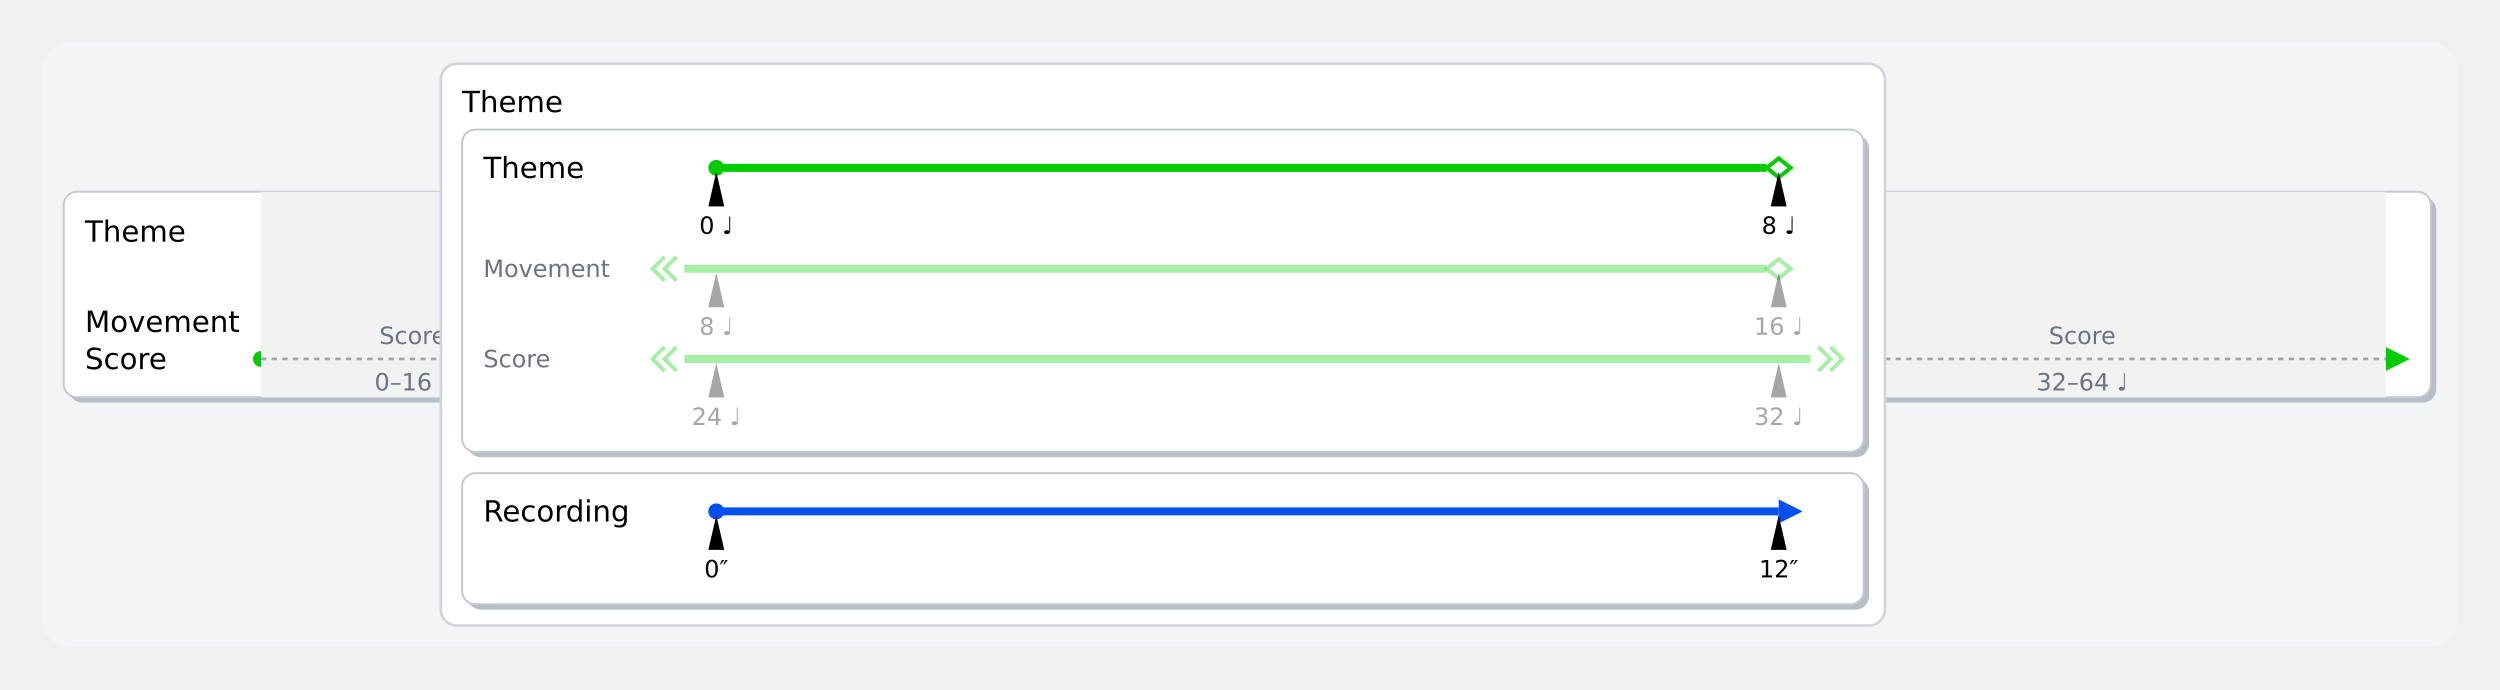
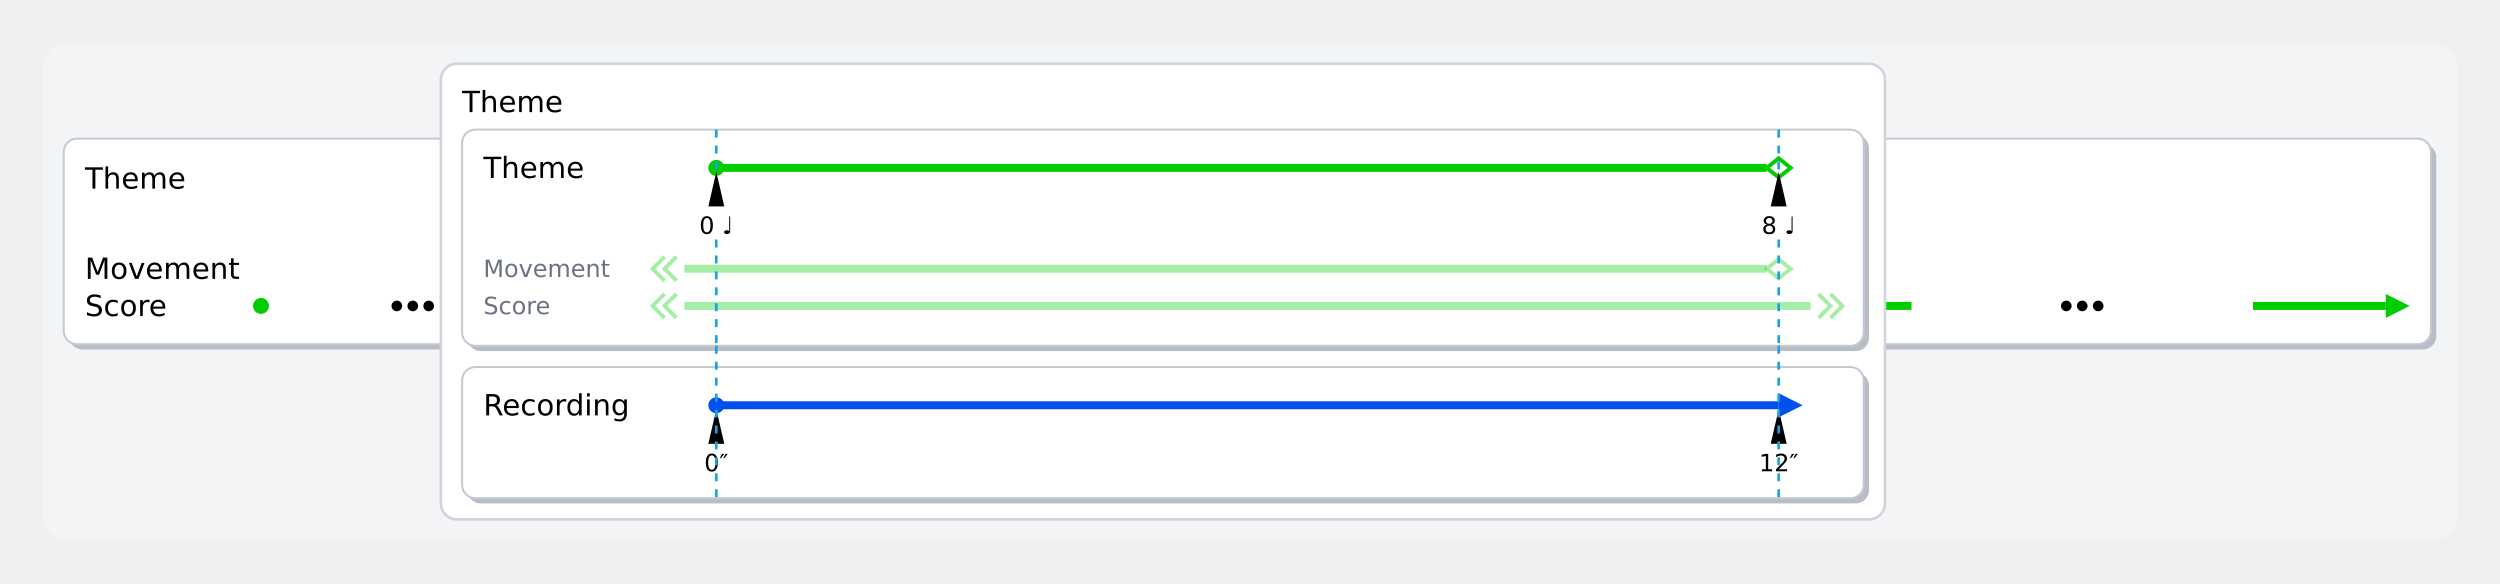
- <svg xmlns="http://www.w3.org/2000/svg" width="941.266" height="259.516" viewBox="0 0 941.266 259.516" font-family="DejaVu Sans, Noto Music" text-rendering="geometricPrecision" style="font-kerning:none;font-variant-ligatures:none">
+ <svg xmlns="http://www.w3.org/2000/svg" width="941.266" height="219.562" viewBox="0 0 941.266 219.562" font-family="DejaVu Sans, Noto Music" text-rendering="geometricPrecision" style="font-kerning:none;font-variant-ligatures:none">
  <g transform="translate(16 16)">
-     <rect x="0" y="0" width="909.266" height="227.516" rx="10" fill="#F3F4F6" />
-     <rect data-id="score" data-part="card" x="10" y="58.184" width="891.266" height="77.379" rx="5" fill="#B8BEC8" />
-     <rect data-id="score" data-part="card" x="8" y="56.184" width="891.266" height="77.379" rx="5" fill="#FFFFFF" stroke="#C4C9D1" stroke-width="0.75" />
-     <line data-id="score" x1="82.266" y1="119.16" x2="882.266" y2="119.16" stroke="#00CC00" stroke-width="3" />
-     <circle data-id="score" cx="82.266" cy="119.16" r="3" fill="#00CC00" />
-     <polygon data-id="score" points="891.266,119.16 882.266,114.66 882.266,123.66" fill="#00CC00" />
-     <line data-id="movement" x1="196.551" y1="105.16" x2="649.194" y2="105.16" stroke="#00CC00" stroke-width="3" />
-     <circle data-id="movement" cx="196.551" cy="105.16" r="3" fill="#00CC00" />
-     <polygon data-id="movement" points="649.194,105.16 653.694,101.56 658.194,105.16 653.694,108.76" fill="none" stroke="#00CC00" stroke-width="1.5" />
-     <line data-id="theme" x1="253.694" y1="71.184" x2="649.194" y2="71.184" stroke="#00CC00" stroke-width="3" />
-     <circle data-id="theme" cx="253.694" cy="71.184" r="3" fill="#00CC00" />
-     <polygon data-id="theme" points="649.194,71.184 653.694,67.584 658.194,71.184 653.694,74.784" fill="none" stroke="#00CC00" stroke-width="1.5" />
-     <polygon data-id="timestamp_3" points="253.694,72.684 250.694,85.684 256.694,85.684" fill="#000000" />
-     <polygon data-id="timestamp_4" points="653.694,72.684 650.694,85.684 656.694,85.684" fill="#000000" />
-     <text data-id="theme" data-part="name" x="16" y="74.992" text-anchor="start" font-size="11" fill="#000000">Theme</text>
-     <text data-id="movement" data-part="name" x="16" y="108.968" text-anchor="start" font-size="11" fill="#000000">Movement</text>
-     <text data-id="score" data-part="name" x="16" y="122.968" text-anchor="start" font-size="11" fill="#000000">Score</text>
-     <text data-id="timestamp_3" data-part="coordinate" x="253.694" y="96.038" text-anchor="middle" font-size="9" fill="#000000">0 ♩</text>
-     <text data-id="timestamp_4" data-part="coordinate" x="653.694" y="96.038" text-anchor="middle" font-size="9" fill="#000000">8 ♩</text>
-     <rect data-id="score" data-part="elision" x="82.266" y="56.184" width="114.286" height="77.379" fill="#F2F2F2" />
-     <line data-id="score" data-part="elision" x1="82.266" y1="119.16" x2="196.551" y2="119.16" stroke="#9CA3AF" stroke-width="1" stroke-dasharray="2 2" />
-     <rect data-id="movement" data-part="elision" x="196.551" y="56.184" width="57.143" height="77.379" fill="#F2F2F2" />
-     <line data-id="movement" data-part="elision" x1="196.551" y1="56.184" x2="196.551" y2="133.562" stroke="#9CA3AF" stroke-width="1" stroke-dasharray="2 2" />
-     <line data-id="movement" data-part="elision" x1="196.551" y1="119.16" x2="253.694" y2="119.16" stroke="#9CA3AF" stroke-width="1" stroke-dasharray="2 2" />
-     <line data-id="movement" data-part="elision" x1="196.551" y1="105.16" x2="253.694" y2="105.16" stroke="#9CA3AF" stroke-width="1" stroke-dasharray="2 2" />
-     <rect data-id="score" data-part="elision" x="653.694" y="56.184" width="228.571" height="77.379" fill="#F2F2F2" />
-     <line data-id="score" data-part="elision" x1="653.694" y1="119.16" x2="882.266" y2="119.16" stroke="#9CA3AF" stroke-width="1" stroke-dasharray="2 2" />
-     <text data-id="score" data-part="elision name" x="139.409" y="113.538" text-anchor="middle" font-size="9" fill="#6B7280">Score</text>
-     <text data-id="score" data-part="elision coordinate" x="139.409" y="131.014" text-anchor="middle" font-size="9" fill="#6B7280">0–16 ♩</text>
-     <text data-id="movement" data-part="elision name" x="225.123" y="99.538" text-anchor="middle" font-size="9" fill="#6B7280">Movement</text>
-     <text data-id="movement" data-part="elision coordinate" x="225.123" y="117.014" text-anchor="middle" font-size="9" fill="#6B7280">0–8 ♩</text>
-     <text data-id="score" data-part="elision name" x="767.98" y="113.538" text-anchor="middle" font-size="9" fill="#6B7280">Score</text>
-     <text data-id="score" data-part="elision coordinate" x="767.98" y="131.014" text-anchor="middle" font-size="9" fill="#6B7280">32–64 ♩</text>
-     <rect data-id="group_1" x="149.991" y="8" width="543.704" height="211.516" rx="6" fill="#FFFFFF" stroke="#D1D5DB" stroke-width="1" />
+     <rect x="0" y="0" width="909.266" height="187.562" rx="10" fill="#F3F4F6" />
+     <rect data-id="score" data-part="card" x="10" y="38.207" width="891.266" height="77.379" rx="5" fill="#B8BEC8" />
+     <rect data-id="score" data-part="card" x="8" y="36.207" width="891.266" height="77.379" rx="5" fill="#FFFFFF" stroke="#C4C9D1" stroke-width="0.75" />
+     <line data-id="score" x1="253.694" y1="99.184" x2="703.694" y2="99.184" stroke="#00CC00" stroke-width="3" />
+     <line data-id="score" x1="832.266" y1="99.184" x2="882.266" y2="99.184" stroke="#00CC00" stroke-width="3" />
+     <circle data-id="score" cx="82.266" cy="99.184" r="3" fill="#00CC00" />
+     <polygon data-id="score" points="891.266,99.184 882.266,94.684 882.266,103.684" fill="#00CC00" />
+     <line data-id="movement" x1="253.694" y1="85.184" x2="649.194" y2="85.184" stroke="#00CC00" stroke-width="3" />
+     <circle data-id="movement" cx="196.551" cy="85.184" r="3" fill="#00CC00" />
+     <polygon data-id="movement" points="649.194,85.184 653.694,81.584 658.194,85.184 653.694,88.784" fill="none" stroke="#00CC00" stroke-width="1.5" />
+     <line data-id="theme" x1="253.694" y1="51.207" x2="649.194" y2="51.207" stroke="#00CC00" stroke-width="3" />
+     <circle data-id="theme" cx="253.694" cy="51.207" r="3" fill="#00CC00" />
+     <polygon data-id="theme" points="649.194,51.207 653.694,47.607 658.194,51.207 653.694,54.807" fill="none" stroke="#00CC00" stroke-width="1.5" />
+     <polygon data-id="timestamp_3" points="253.694,52.707 250.694,65.707 256.694,65.707" fill="#000000" />
+     <polygon data-id="timestamp_4" points="653.694,52.707 650.694,65.707 656.694,65.707" fill="#000000" />
+     <text data-id="theme" data-part="name" x="16" y="55.015" text-anchor="start" font-size="11" fill="#000000">Theme</text>
+     <text data-id="movement" data-part="name" x="16" y="88.992" text-anchor="start" font-size="11" fill="#000000">Movement</text>
+     <text data-id="score" data-part="name" x="16" y="102.992" text-anchor="start" font-size="11" fill="#000000">Score</text>
+     <text data-id="timestamp_3" data-part="coordinate" x="253.694" y="76.061" text-anchor="middle" font-size="9" fill="#000000">0 ♩</text>
+     <text data-id="timestamp_4" data-part="coordinate" x="653.694" y="76.061" text-anchor="middle" font-size="9" fill="#000000">8 ♩</text>
+     <line data-id="timestamp_3" data-part="line" x1="253.694" y1="36.207" x2="253.694" y2="52.707" stroke="#1BA1E2" stroke-width="1" stroke-dasharray="3 3" />
+     <line data-id="timestamp_3" data-part="line" x1="253.694" y1="78.184" x2="253.694" y2="113.586" stroke="#1BA1E2" stroke-width="1" stroke-dasharray="3 3" />
+     <line data-id="timestamp_4" data-part="line" x1="653.694" y1="36.207" x2="653.694" y2="52.707" stroke="#1BA1E2" stroke-width="1" stroke-dasharray="3 3" />
+     <line data-id="timestamp_4" data-part="line" x1="653.694" y1="78.184" x2="653.694" y2="113.586" stroke="#1BA1E2" stroke-width="1" stroke-dasharray="3 3" />
+     <circle data-id="score" data-part="elision ellipsis" cx="133.409" cy="99.184" r="2" fill="#000000" />
+     <circle data-id="score" data-part="elision ellipsis" cx="139.409" cy="99.184" r="2" fill="#000000" />
+     <circle data-id="score" data-part="elision ellipsis" cx="145.409" cy="99.184" r="2" fill="#000000" />
+     <circle data-id="movement" data-part="elision ellipsis" cx="219.123" cy="99.184" r="2" fill="#000000" />
+     <circle data-id="movement" data-part="elision ellipsis" cx="225.123" cy="99.184" r="2" fill="#000000" />
+     <circle data-id="movement" data-part="elision ellipsis" cx="231.123" cy="99.184" r="2" fill="#000000" />
+     <circle data-id="movement" data-part="elision ellipsis" cx="219.123" cy="85.184" r="2" fill="#000000" />
+     <circle data-id="movement" data-part="elision ellipsis" cx="225.123" cy="85.184" r="2" fill="#000000" />
+     <circle data-id="movement" data-part="elision ellipsis" cx="231.123" cy="85.184" r="2" fill="#000000" />
+     <circle data-id="score" data-part="elision ellipsis" cx="761.98" cy="99.184" r="2" fill="#000000" />
+     <circle data-id="score" data-part="elision ellipsis" cx="767.98" cy="99.184" r="2" fill="#000000" />
+     <circle data-id="score" data-part="elision ellipsis" cx="773.98" cy="99.184" r="2" fill="#000000" />
+     <rect data-id="group_1" x="149.991" y="8" width="543.704" height="171.562" rx="6" fill="#FFFFFF" stroke="#D1D5DB" stroke-width="1" />
    <text data-id="group_1" data-part="name" x="157.991" y="26.21" text-anchor="start" font-size="11" fill="#000000">Theme</text>
-     <rect data-id="theme" data-part="card" x="159.991" y="34.805" width="527.704" height="121.332" rx="5" fill="#B8BEC8" />
-     <rect data-id="theme" data-part="card" x="157.991" y="32.805" width="527.704" height="121.332" rx="5" fill="#FFFFFF" stroke="#C4C9D1" stroke-width="0.75" />
-     <line data-id="score" x1="241.694" y1="119.16" x2="665.694" y2="119.16" stroke="#00CC00" stroke-width="3" opacity="0.35" />
-     <polyline data-id="score" points="238.694,114.66 234.194,119.16 238.694,123.66" fill="none" stroke="#00CC00" stroke-width="1.5" opacity="0.35" />
-     <polyline data-id="score" points="234.194,114.66 229.694,119.16 234.194,123.66" fill="none" stroke="#00CC00" stroke-width="1.5" opacity="0.35" />
-     <polyline data-id="score" points="668.694,114.66 673.194,119.16 668.694,123.66" fill="none" stroke="#00CC00" stroke-width="1.5" opacity="0.35" />
-     <polyline data-id="score" points="673.194,114.66 677.694,119.16 673.194,123.66" fill="none" stroke="#00CC00" stroke-width="1.5" opacity="0.35" />
+     <rect data-id="theme" data-part="card" x="159.991" y="34.805" width="527.704" height="81.379" rx="5" fill="#B8BEC8" />
+     <rect data-id="theme" data-part="card" x="157.991" y="32.805" width="527.704" height="81.379" rx="5" fill="#FFFFFF" stroke="#C4C9D1" stroke-width="0.75" />
+     <line data-id="score" x1="241.694" y1="99.184" x2="665.694" y2="99.184" stroke="#00CC00" stroke-width="3" opacity="0.35" />
+     <polyline data-id="score" points="238.694,94.684 234.194,99.184 238.694,103.684" fill="none" stroke="#00CC00" stroke-width="1.5" opacity="0.35" />
+     <polyline data-id="score" points="234.194,94.684 229.694,99.184 234.194,103.684" fill="none" stroke="#00CC00" stroke-width="1.5" opacity="0.35" />
+     <polyline data-id="score" points="668.694,94.684 673.194,99.184 668.694,103.684" fill="none" stroke="#00CC00" stroke-width="1.5" opacity="0.35" />
+     <polyline data-id="score" points="673.194,94.684 677.694,99.184 673.194,103.684" fill="none" stroke="#00CC00" stroke-width="1.5" opacity="0.35" />
    <line data-id="movement" x1="241.694" y1="85.184" x2="649.194" y2="85.184" stroke="#00CC00" stroke-width="3" opacity="0.35" />
    <polyline data-id="movement" points="238.694,80.684 234.194,85.184 238.694,89.684" fill="none" stroke="#00CC00" stroke-width="1.5" opacity="0.35" />
    <polyline data-id="movement" points="234.194,80.684 229.694,85.184 234.194,89.684" fill="none" stroke="#00CC00" stroke-width="1.5" opacity="0.35" />
    <polygon data-id="movement" points="649.194,85.184 653.694,81.584 658.194,85.184 653.694,88.784" fill="none" stroke="#00CC00" stroke-width="1.5" opacity="0.35" />
    <line data-id="theme" x1="253.694" y1="47.207" x2="649.194" y2="47.207" stroke="#00CC00" stroke-width="3" />
    <circle data-id="theme" cx="253.694" cy="47.207" r="3" fill="#00CC00" />
    <polygon data-id="theme" points="649.194,47.207 653.694,43.607 658.194,47.207 653.694,50.807" fill="none" stroke="#00CC00" stroke-width="1.5" />
-     <polygon data-id="theme" data-part="start" points="253.694,120.66 250.694,133.66 256.694,133.66" fill="#000000" opacity="0.35" />
-     <polygon data-id="theme" data-part="end" points="653.694,120.66 650.694,133.66 656.694,133.66" fill="#000000" opacity="0.35" />
-     <polygon data-id="theme" data-part="start" points="253.694,86.684 250.694,99.684 256.694,99.684" fill="#000000" opacity="0.35" />
-     <polygon data-id="theme" data-part="end" points="653.694,86.684 650.694,99.684 656.694,99.684" fill="#000000" opacity="0.35" />
    <polygon data-id="timestamp_3" points="253.694,48.707 250.694,61.707 256.694,61.707" fill="#000000" />
    <polygon data-id="timestamp_4" points="653.694,48.707 650.694,61.707 656.694,61.707" fill="#000000" />
-     <text data-id="score" data-part="name" x="165.991" y="122.276" text-anchor="start" font-size="9" fill="#6B7280">Score</text>
+     <text data-id="score" data-part="name" x="165.991" y="102.299" text-anchor="start" font-size="9" fill="#6B7280">Score</text>
    <text data-id="movement" data-part="name" x="165.991" y="88.299" text-anchor="start" font-size="9" fill="#6B7280">Movement</text>
    <text data-id="theme" data-part="name" x="165.991" y="51.015" text-anchor="start" font-size="11" fill="#000000">Theme</text>
-     <text data-id="theme" data-part="start label" x="253.694" y="144.014" text-anchor="middle" font-size="9" fill="#000000" opacity="0.35">24 ♩</text>
-     <text data-id="theme" data-part="end label" x="653.694" y="144.014" text-anchor="middle" font-size="9" fill="#000000" opacity="0.35">32 ♩</text>
-     <text data-id="theme" data-part="start label" x="253.694" y="110.038" text-anchor="middle" font-size="9" fill="#000000" opacity="0.35">8 ♩</text>
-     <text data-id="theme" data-part="end label" x="653.694" y="110.038" text-anchor="middle" font-size="9" fill="#000000" opacity="0.35">16 ♩</text>
    <text data-id="timestamp_3" data-part="coordinate" x="253.694" y="72.061" text-anchor="middle" font-size="9" fill="#000000">0 ♩</text>
    <text data-id="timestamp_4" data-part="coordinate" x="653.694" y="72.061" text-anchor="middle" font-size="9" fill="#000000">8 ♩</text>
-     <rect data-id="recording" data-part="card" x="159.991" y="164.137" width="527.704" height="49.379" rx="5" fill="#B8BEC8" />
-     <rect data-id="recording" data-part="card" x="157.991" y="162.137" width="527.704" height="49.379" rx="5" fill="#FFFFFF" stroke="#C4C9D1" stroke-width="0.75" />
-     <line data-id="recording" x1="253.694" y1="176.539" x2="653.694" y2="176.539" stroke="#0050EF" stroke-width="3" />
-     <circle data-id="recording" cx="253.694" cy="176.539" r="3" fill="#0050EF" />
-     <polygon data-id="recording" points="662.694,176.539 653.694,172.039 653.694,181.039" fill="#0050EF" />
-     <polygon data-id="timestamp_1" points="253.694,178.039 250.694,191.039 256.694,191.039" fill="#000000" />
-     <polygon data-id="timestamp_2" points="653.694,178.039 650.694,191.039 656.694,191.039" fill="#000000" />
-     <text data-id="recording" data-part="name" x="165.991" y="180.347" text-anchor="start" font-size="11" fill="#000000">Recording</text>
-     <text data-id="timestamp_1" data-part="coordinate" x="253.694" y="201.393" text-anchor="middle" font-size="9" fill="#000000">0″</text>
-     <text data-id="timestamp_2" data-part="coordinate" x="653.694" y="201.393" text-anchor="middle" font-size="9" fill="#000000">12″</text>
+     <line data-id="timestamp_3" data-part="line" x1="253.694" y1="32.805" x2="253.694" y2="48.707" stroke="#1BA1E2" stroke-width="1" stroke-dasharray="3 3" />
+     <line data-id="timestamp_3" data-part="line" x1="253.694" y1="74.184" x2="253.694" y2="114.184" stroke="#1BA1E2" stroke-width="1" stroke-dasharray="3 3" />
+     <line data-id="timestamp_4" data-part="line" x1="653.694" y1="32.805" x2="653.694" y2="48.707" stroke="#1BA1E2" stroke-width="1" stroke-dasharray="3 3" />
+     <line data-id="timestamp_4" data-part="line" x1="653.694" y1="74.184" x2="653.694" y2="114.184" stroke="#1BA1E2" stroke-width="1" stroke-dasharray="3 3" />
+     <rect data-id="recording" data-part="card" x="159.991" y="124.184" width="527.704" height="49.379" rx="5" fill="#B8BEC8" />
+     <rect data-id="recording" data-part="card" x="157.991" y="122.184" width="527.704" height="49.379" rx="5" fill="#FFFFFF" stroke="#C4C9D1" stroke-width="0.75" />
+     <line data-id="recording" x1="253.694" y1="136.586" x2="653.694" y2="136.586" stroke="#0050EF" stroke-width="3" />
+     <circle data-id="recording" cx="253.694" cy="136.586" r="3" fill="#0050EF" />
+     <polygon data-id="recording" points="662.694,136.586 653.694,132.086 653.694,141.086" fill="#0050EF" />
+     <polygon data-id="timestamp_1" points="253.694,138.086 250.694,151.086 256.694,151.086" fill="#000000" />
+     <polygon data-id="timestamp_2" points="653.694,138.086 650.694,151.086 656.694,151.086" fill="#000000" />
+     <text data-id="recording" data-part="name" x="165.991" y="140.394" text-anchor="start" font-size="11" fill="#000000">Recording</text>
+     <text data-id="timestamp_1" data-part="coordinate" x="253.694" y="161.44" text-anchor="middle" font-size="9" fill="#000000">0″</text>
+     <text data-id="timestamp_2" data-part="coordinate" x="653.694" y="161.44" text-anchor="middle" font-size="9" fill="#000000">12″</text>
+     <line data-id="timestamp_3" data-part="line" x1="253.694" y1="114.184" x2="253.694" y2="171.562" stroke="#1BA1E2" stroke-width="1" stroke-dasharray="3 3" />
+     <line data-id="timestamp_4" data-part="line" x1="653.694" y1="114.184" x2="653.694" y2="171.562" stroke="#1BA1E2" stroke-width="1" stroke-dasharray="3 3" />
  </g>
</svg>
